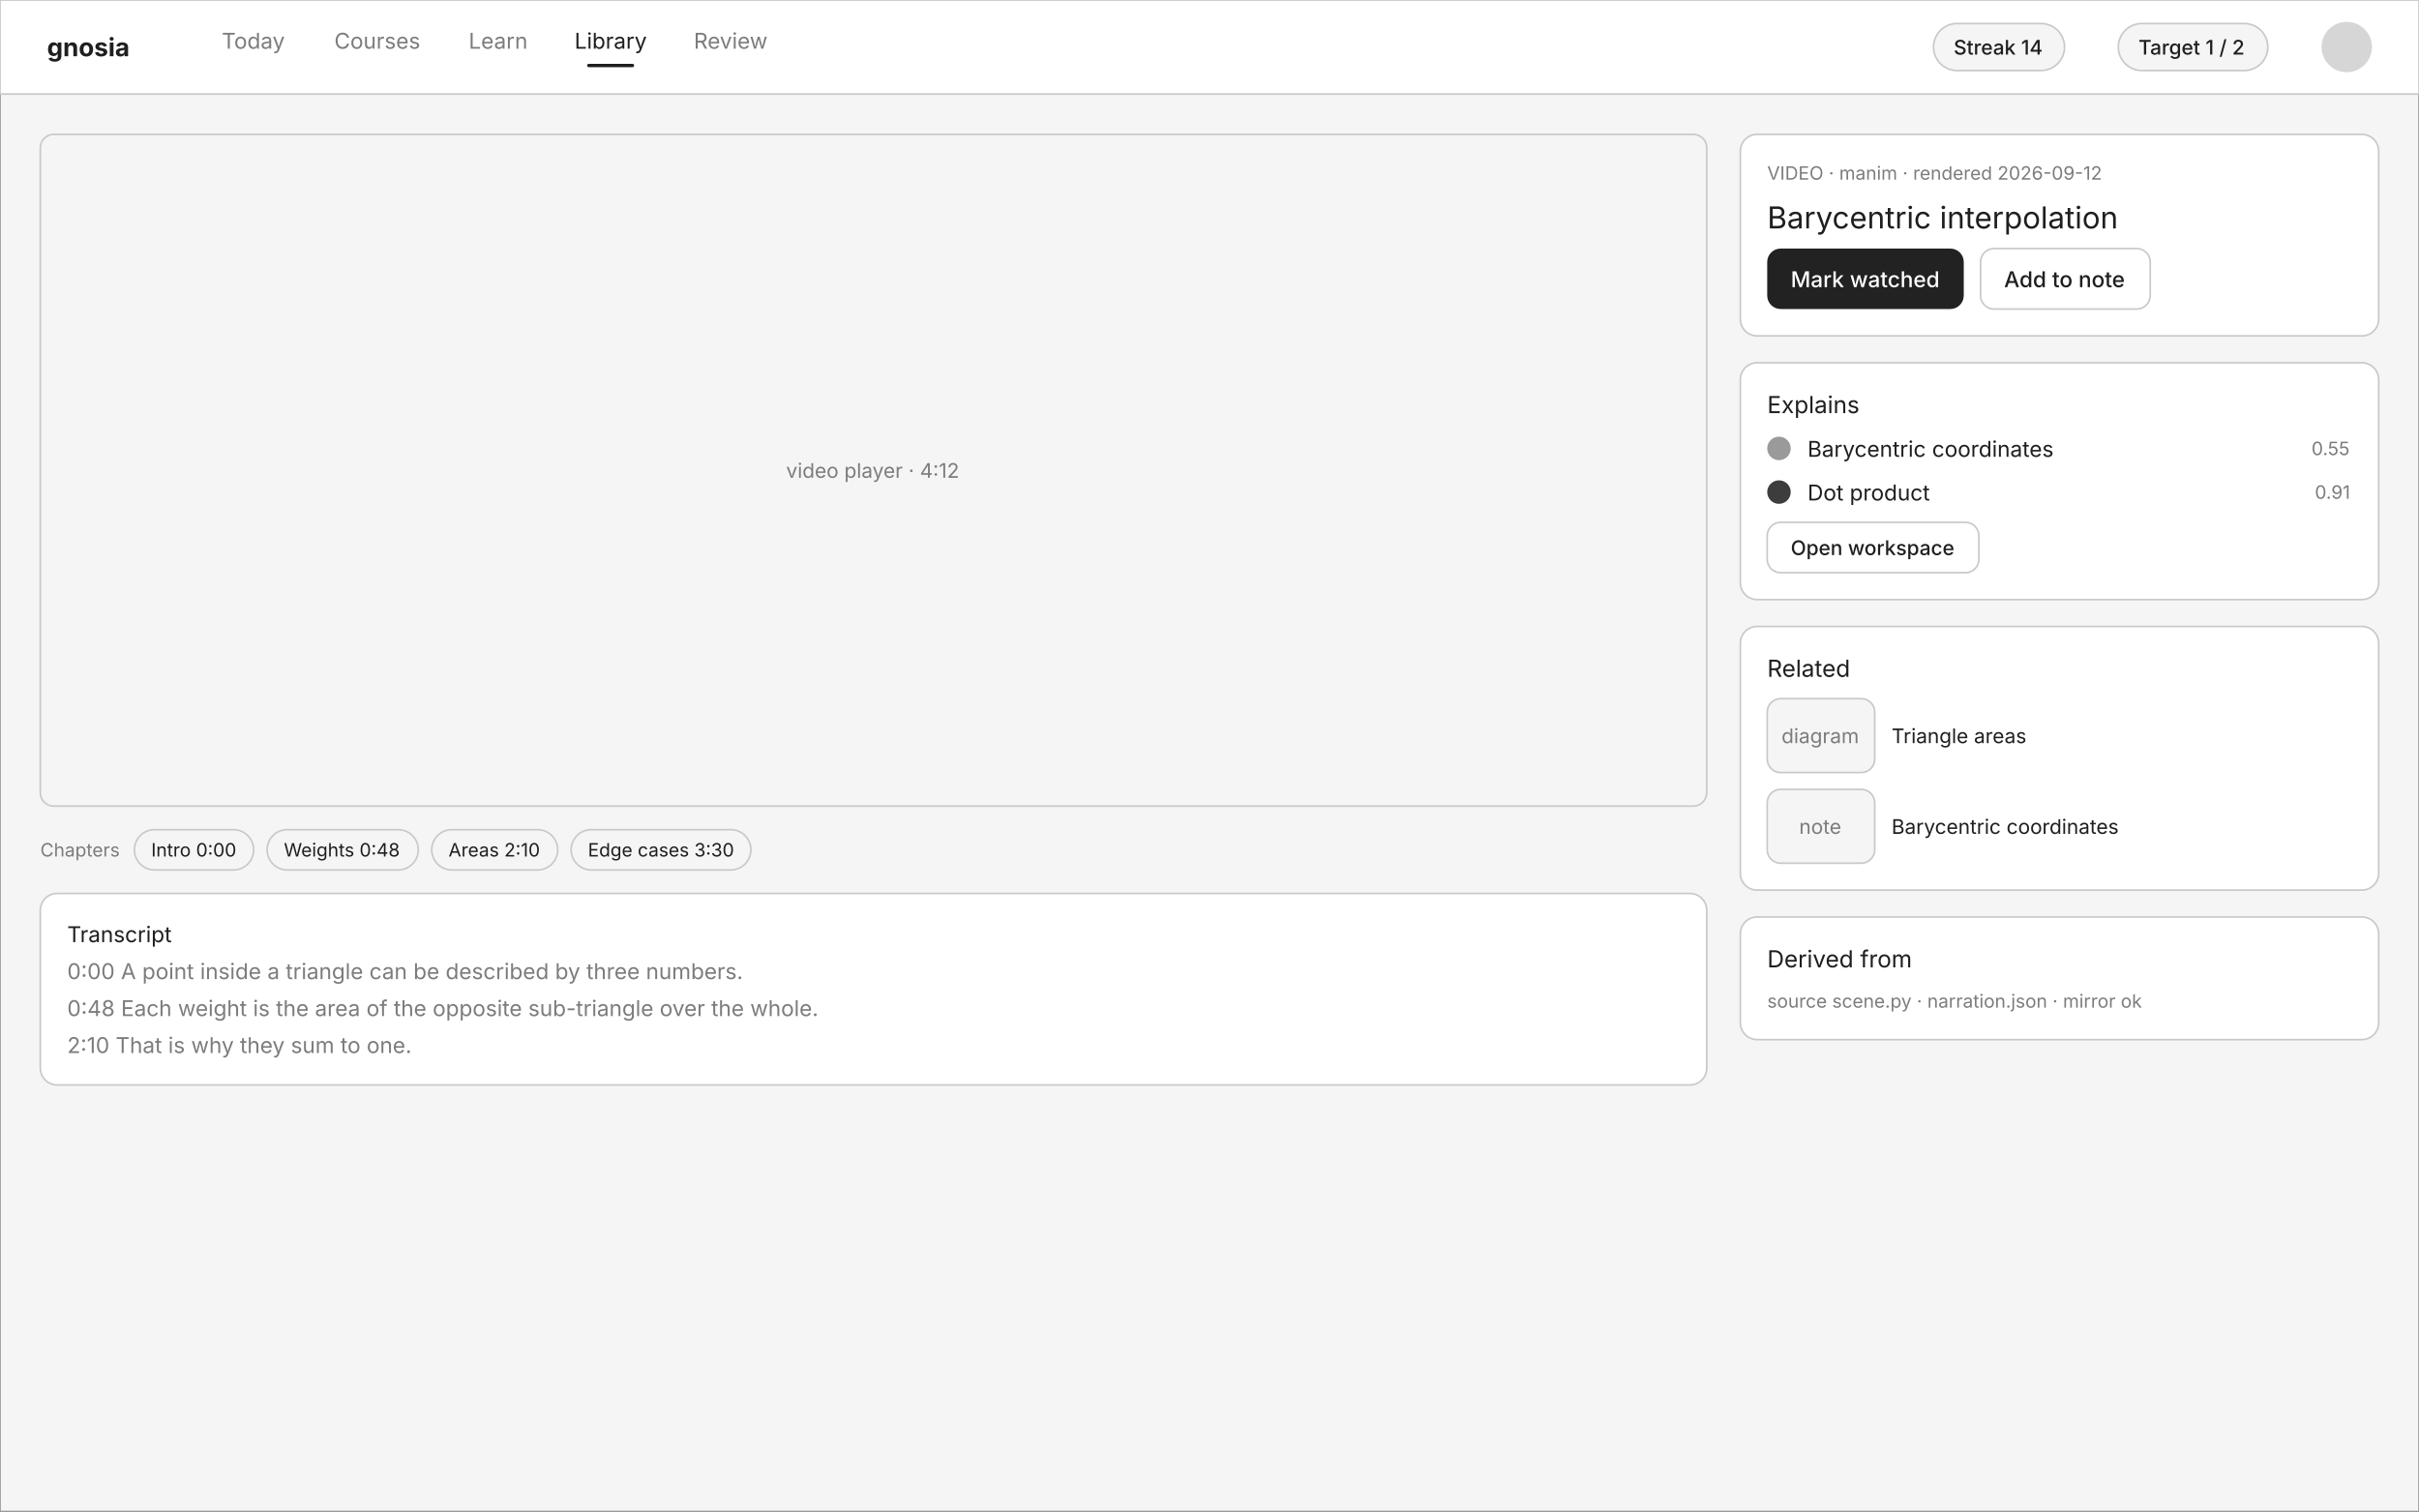
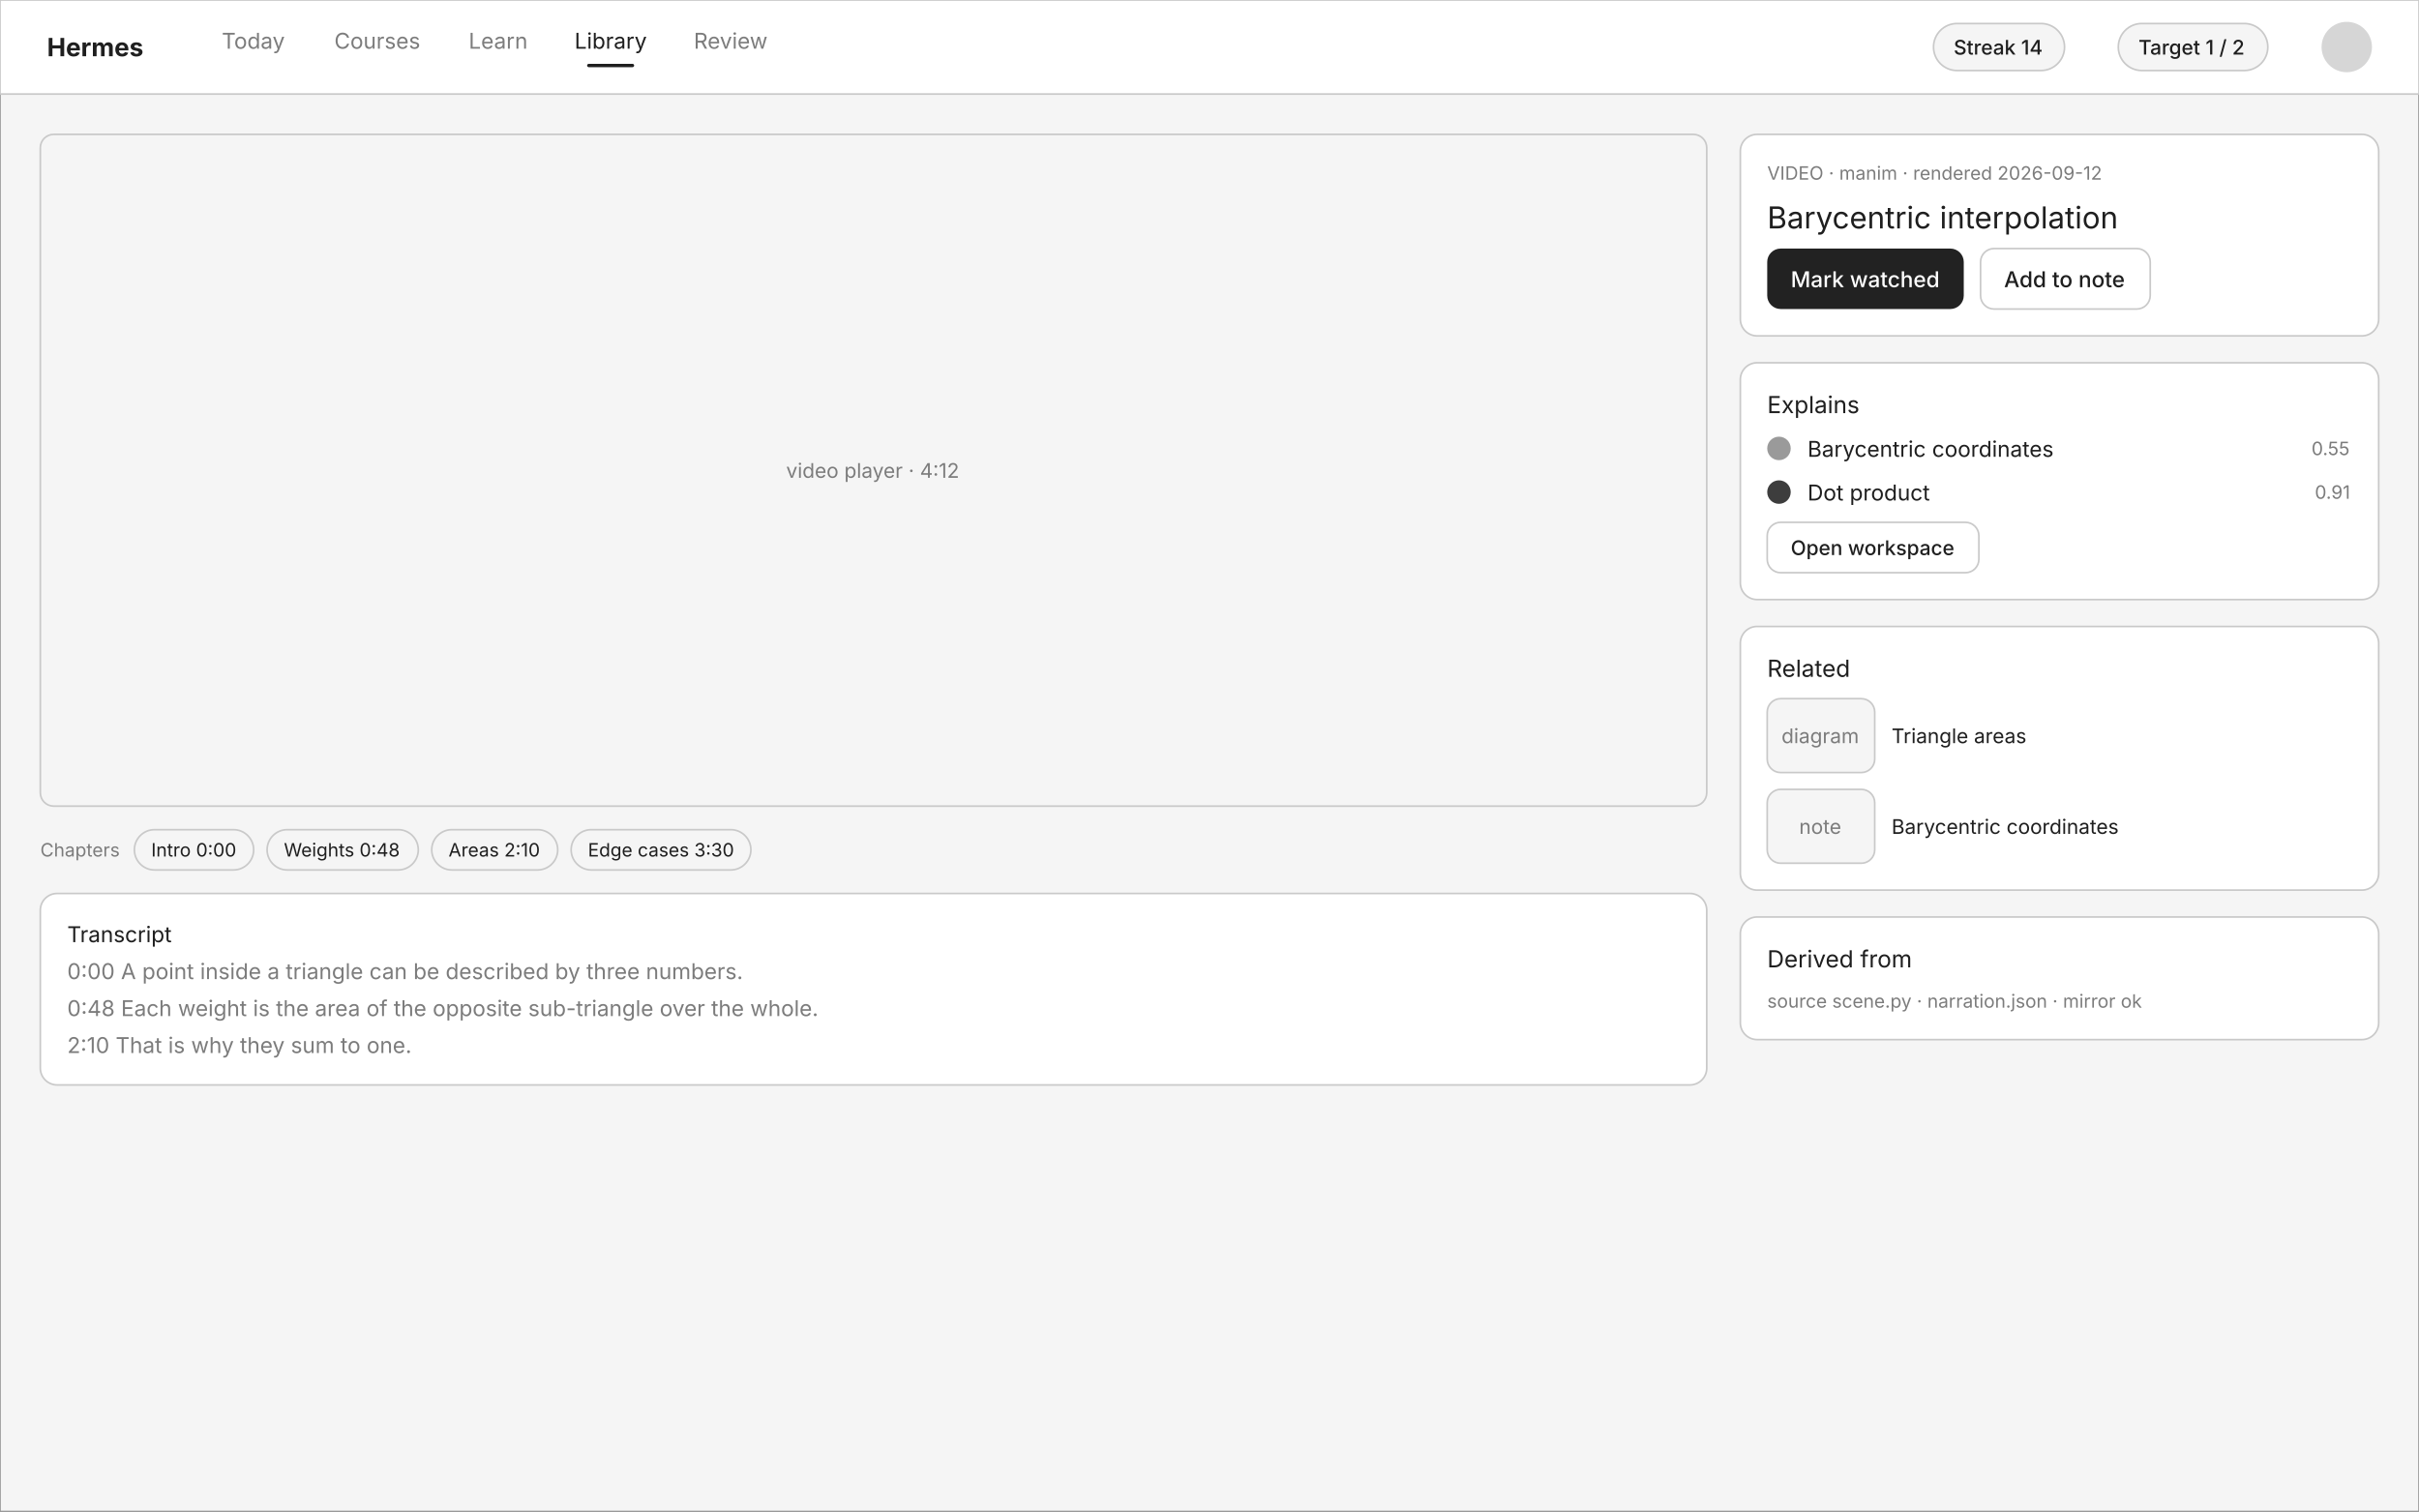
<svg xmlns="http://www.w3.org/2000/svg" width="1440" height="900" viewBox="0 0 1440 900">
  <defs>
    <clipPath id="clip0">
      <rect width="1440" height="900" />
    </clipPath>
  </defs>
  <g>
    <rect width="1440" height="900" fill="#F5F5F5" stroke="#9A9A9A" stroke-width="1" />
    <g clip-path="url(#clip0)">
      <g>
        <rect width="1440" height="56" fill="#FFFFFF" stroke="#C9C9C9" stroke-width="1" />
        <g transform="translate(28, 18.5)">
-           <text x="0" y="15" font-family="Inter" font-size="15" font-weight="700" fill="#1F1F1F">gnosia</text>
+           <text x="0" y="15" font-family="Inter" font-size="15" font-weight="700" fill="#1F1F1F">Hermes</text>
        </g>
        <g transform="translate(132, 16)">
          <g>
            <g>
              <text x="0" y="13" font-family="Inter" font-size="13" fill="#7C7C7C">Today</text>
            </g>
            <g transform="translate(5.5, 22)">
              <rect width="28" height="2" rx="1" ry="1" fill="#FFFFFF" />
            </g>
          </g>
          <g transform="translate(67, 0)">
            <g>
              <text x="0" y="13" font-family="Inter" font-size="13" fill="#7C7C7C">Courses</text>
            </g>
            <g transform="translate(12, 22)">
              <rect width="28" height="2" rx="1" ry="1" fill="#FFFFFF" />
            </g>
          </g>
          <g transform="translate(147, 0)">
            <g>
              <text x="0" y="13" font-family="Inter" font-size="13" fill="#7C7C7C">Learn</text>
            </g>
            <g transform="translate(3.5, 22)">
              <rect width="28" height="2" rx="1" ry="1" fill="#FFFFFF" />
            </g>
          </g>
          <g transform="translate(210, 0)">
            <g>
              <text x="0" y="13" font-family="Inter" font-size="13" fill="#1F1F1F">Library</text>
            </g>
            <g transform="translate(7.5, 22)">
              <rect width="28" height="2" rx="1" ry="1" fill="#1F1F1F" />
            </g>
          </g>
          <g transform="translate(281, 0)">
            <g>
              <text x="0" y="13" font-family="Inter" font-size="13" fill="#7C7C7C">Review</text>
            </g>
            <g transform="translate(8.5, 22)">
              <rect width="28" height="2" rx="1" ry="1" fill="#FFFFFF" />
            </g>
          </g>
        </g>
        <g transform="translate(490, 28)" />
        <g transform="translate(1151, 14)">
          <rect width="78" height="28" rx="14" ry="14" fill="#F5F5F5" stroke="#C9C9C9" stroke-width="1" />
          <g transform="translate(12, 6.5)">
            <text x="0" y="12" font-family="Inter" font-size="12" font-weight="500" fill="#1F1F1F">Streak 14</text>
          </g>
        </g>
        <g transform="translate(1261, 14)">
          <rect width="89" height="28" rx="14" ry="14" fill="#F5F5F5" stroke="#C9C9C9" stroke-width="1" />
          <g transform="translate(12, 6.5)">
            <text x="0" y="12" font-family="Inter" font-size="12" font-weight="500" fill="#1F1F1F">Target 1 / 2</text>
          </g>
        </g>
        <g transform="translate(1382, 13)">
          <ellipse cx="15" cy="15" rx="15" ry="15" fill="#D6D6D6" />
        </g>
      </g>
      <g transform="translate(0, 56)">
        <g transform="translate(24, 24)">
          <g>
            <rect width="992" height="400" rx="8" ry="8" fill="#F5F5F5" stroke="#C9C9C9" stroke-width="1" />
            <g transform="translate(444, 192.5)">
              <text x="0" y="12" font-family="Inter" font-size="12" fill="#7C7C7C">video player · 4:12</text>
            </g>
          </g>
          <g transform="translate(0, 414)">
            <g transform="translate(0, 5)">
              <text x="0" y="11" font-family="Inter" font-size="11" fill="#7C7C7C">Chapters</text>
            </g>
            <g transform="translate(56, 0)">
              <rect width="71" height="24" rx="12" ry="12" fill="#F5F5F5" stroke="#C9C9C9" stroke-width="1" />
              <g transform="translate(10, 5)">
                <text x="0" y="11" font-family="Inter" font-size="11" fill="#1F1F1F">Intro 0:00</text>
              </g>
            </g>
            <g transform="translate(135, 0)">
              <rect width="90" height="24" rx="12" ry="12" fill="#F5F5F5" stroke="#C9C9C9" stroke-width="1" />
              <g transform="translate(10, 5)">
                <text x="0" y="11" font-family="Inter" font-size="11" fill="#1F1F1F">Weights 0:48</text>
              </g>
            </g>
            <g transform="translate(233, 0)">
              <rect width="75" height="24" rx="12" ry="12" fill="#F5F5F5" stroke="#C9C9C9" stroke-width="1" />
              <g transform="translate(10, 5)">
                <text x="0" y="11" font-family="Inter" font-size="11" fill="#1F1F1F">Areas 2:10</text>
              </g>
            </g>
            <g transform="translate(316, 0)">
              <rect width="107" height="24" rx="12" ry="12" fill="#F5F5F5" stroke="#C9C9C9" stroke-width="1" />
              <g transform="translate(10, 5)">
                <text x="0" y="11" font-family="Inter" font-size="11" fill="#1F1F1F">Edge cases 3:30</text>
              </g>
            </g>
          </g>
          <g transform="translate(0, 452)">
            <rect width="992" height="114" rx="10" ry="10" fill="#FFFFFF" stroke="#C9C9C9" stroke-width="1" />
            <g transform="translate(16, 16)">
              <text x="0" y="13" font-family="Inter" font-size="13" fill="#1F1F1F">Transcript</text>
            </g>
            <g transform="translate(16, 38)">
              <text x="0" y="13" font-family="Inter" font-size="13" fill="#7C7C7C">0:00 A point inside a triangle can be described by three numbers.</text>
            </g>
            <g transform="translate(16, 60)">
              <text x="0" y="13" font-family="Inter" font-size="13" fill="#7C7C7C">0:48 Each weight is the area of the opposite sub-triangle over the whole.</text>
            </g>
            <g transform="translate(16, 82)">
              <text x="0" y="13" font-family="Inter" font-size="13" fill="#7C7C7C">2:10 That is why they sum to one.</text>
            </g>
          </g>
        </g>
        <g transform="translate(1036, 24)">
          <g>
            <rect width="380" height="120" rx="10" ry="10" fill="#FFFFFF" stroke="#C9C9C9" stroke-width="1" />
            <g transform="translate(16, 16)">
              <text x="0" y="11" font-family="Inter" font-size="11" fill="#7C7C7C">VIDEO · manim · rendered 2026-09-12</text>
            </g>
            <g transform="translate(16, 38)">
              <text x="0" y="18" font-family="Inter" font-size="18" fill="#1F1F1F">Barycentric interpolation</text>
            </g>
            <g transform="translate(16, 68)">
              <g>
                <rect width="117" height="36" rx="8" ry="8" fill="#222222" />
                <g transform="translate(14, 10)">
                  <text x="0" y="13" font-family="Inter" font-size="13" font-weight="500" fill="#FFFFFF">Mark watched</text>
                </g>
              </g>
              <g transform="translate(127, 0)">
                <rect width="101" height="36" rx="8" ry="8" fill="#FFFFFF" stroke="#C9C9C9" stroke-width="1" />
                <g transform="translate(14, 10)">
                  <text x="0" y="13" font-family="Inter" font-size="13" font-weight="500" fill="#1F1F1F">Add to note</text>
                </g>
              </g>
            </g>
          </g>
          <g transform="translate(0, 136)">
            <rect width="380" height="141" rx="10" ry="10" fill="#FFFFFF" stroke="#C9C9C9" stroke-width="1" />
            <g transform="translate(16, 16)">
              <g>
                <text x="0" y="14" font-family="Inter" font-size="14" fill="#1F1F1F">Explains</text>
              </g>
              <g transform="translate(55, 8.5)" />
            </g>
            <g transform="translate(16, 43)">
              <g transform="translate(0, 1)">
                <ellipse cx="7" cy="7" rx="7" ry="7" fill="#9A9A9A" />
              </g>
              <g transform="translate(24, 0)">
                <g>
                  <text x="0" y="13" font-family="Inter" font-size="13" fill="#1F1F1F">Barycentric coordinates</text>
                </g>
              </g>
              <g transform="translate(324, 1)">
                <text x="0" y="11" font-family="Inter" font-size="11" fill="#7C7C7C">0.55</text>
              </g>
            </g>
            <g transform="translate(16, 69)">
              <g transform="translate(0, 1)">
                <ellipse cx="7" cy="7" rx="7" ry="7" fill="#3D3D3D" />
              </g>
              <g transform="translate(24, 0)">
                <g>
                  <text x="0" y="13" font-family="Inter" font-size="13" fill="#1F1F1F">Dot product</text>
                </g>
              </g>
              <g transform="translate(326, 1)">
                <text x="0" y="11" font-family="Inter" font-size="11" fill="#7C7C7C">0.91</text>
              </g>
            </g>
            <g transform="translate(16, 95)">
              <rect width="126" height="30" rx="8" ry="8" fill="#FFFFFF" stroke="#C9C9C9" stroke-width="1" />
              <g transform="translate(14, 7.5)">
                <text x="0" y="12" font-family="Inter" font-size="12" font-weight="500" fill="#1F1F1F">Open workspace</text>
              </g>
            </g>
          </g>
          <g transform="translate(0, 293)">
            <rect width="380" height="157" rx="10" ry="10" fill="#FFFFFF" stroke="#C9C9C9" stroke-width="1" />
            <g transform="translate(16, 16)">
              <g>
                <text x="0" y="14" font-family="Inter" font-size="14" fill="#1F1F1F">Related</text>
              </g>
              <g transform="translate(50, 8.5)" />
            </g>
            <g transform="translate(16, 43)">
              <g>
                <rect width="64" height="44" rx="8" ry="8" fill="#F5F5F5" stroke="#C9C9C9" stroke-width="1" />
                <g transform="translate(8.5, 14.5)">
                  <text x="0" y="12" font-family="Inter" font-size="12" fill="#7C7C7C">diagram</text>
                </g>
              </g>
              <g transform="translate(74, 14.5)">
                <text x="0" y="12" font-family="Inter" font-size="12" fill="#1F1F1F">Triangle areas</text>
              </g>
            </g>
            <g transform="translate(16, 97)">
              <g>
                <rect width="64" height="44" rx="8" ry="8" fill="#F5F5F5" stroke="#C9C9C9" stroke-width="1" />
                <g transform="translate(19, 14.5)">
                  <text x="0" y="12" font-family="Inter" font-size="12" fill="#7C7C7C">note</text>
                </g>
              </g>
              <g transform="translate(74, 14.5)">
                <text x="0" y="12" font-family="Inter" font-size="12" fill="#1F1F1F">Barycentric coordinates</text>
              </g>
            </g>
          </g>
          <g transform="translate(0, 466)">
            <rect width="380" height="73" rx="10" ry="10" fill="#FFFFFF" stroke="#C9C9C9" stroke-width="1" />
            <g transform="translate(16, 16)">
              <g>
                <text x="0" y="14" font-family="Inter" font-size="14" fill="#1F1F1F">Derived from</text>
              </g>
              <g transform="translate(87, 8.5)" />
            </g>
            <g transform="translate(16, 43)">
              <text x="0" y="11" font-family="Inter" font-size="11" fill="#7C7C7C">source scene.py · narration.json · mirror ok</text>
            </g>
          </g>
        </g>
      </g>
    </g>
  </g>
</svg>
